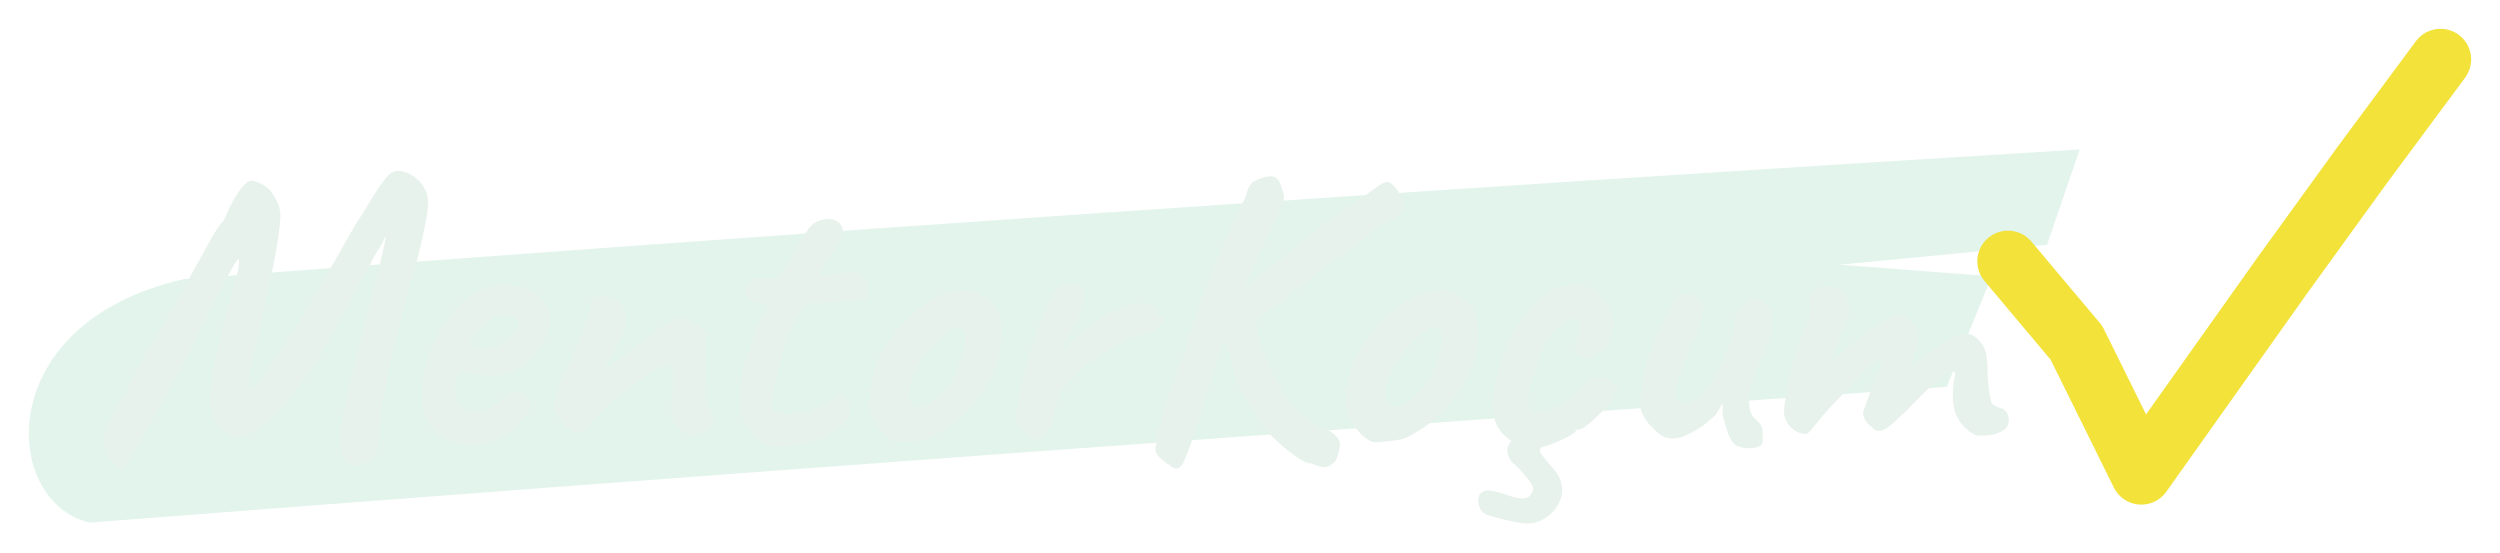
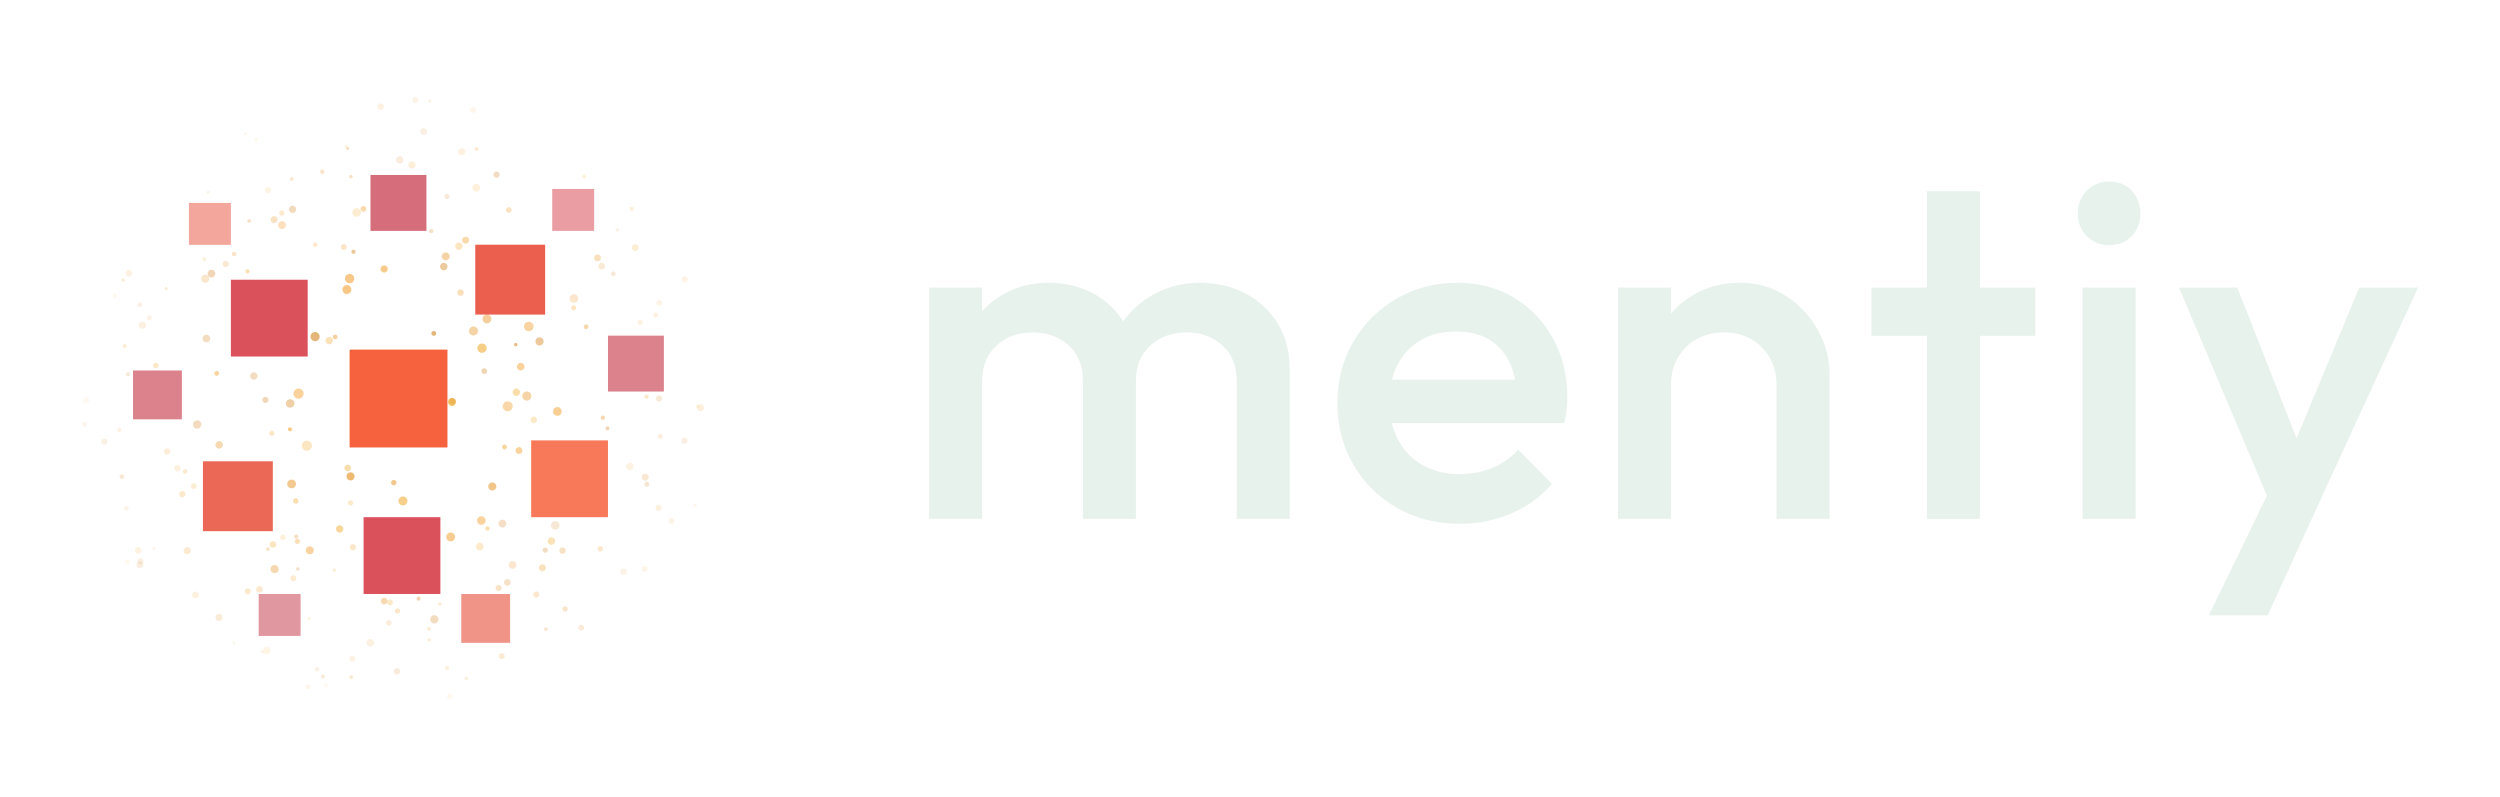
- <svg xmlns="http://www.w3.org/2000/svg" viewBox="-18.51 41.38 520.18 115.01">
-   <path transform="translate(196.52 112) rotate(-2) scale(5.34 2.2) translate(-49 -58)" d="M16 49.5 Q51 46 90 43.5 L88.6 52.4 L80.5 53.6 L86.4 55.2 L84.5 65.5 Q48 68.5 12 72.2 C8.6 70 8.4 53 16 49.5 Z" fill="#9FD8BE" fill-opacity="0.3" />
-   <g fill="#E8F2EC">
-     <path transform="translate(0 134)" d="M56.70 4.03Q56.36 4.37 55.10 4.24Q53.84 4.12 53.09 3.02Q52.50 1.85 52.42 0.34Q52.33-1.18 52.42-3.86Q52.92-6.80 54.10-11.59Q55.27-16.38 56.74-22.30Q58.21-28.22 59.72-34.44Q60.48-37.38 60.94-39.40Q61.40-41.41 61.61-42.46Q61.82-43.51 61.82-43.51Q61.74-43.34 61.61-43.18Q61.49-43.01 61.40-42.84Q61.32-42.67 61.24-42.50Q61.24-42.50 60.94-41.92Q60.65-41.33 59.72-39.90Q59.05-38.89 58.46-37.55Q57.88-36.20 56.45-34.02Q55.10-31.50 53.42-28.22Q51.74-24.95 50.57-23.02Q49.98-22.09 49.52-21.42Q49.06-20.75 48.89-20.33Q48.55-19.40 47.80-18.06Q47.04-16.72 46.03-15.46Q45.53-14.70 44.73-13.69Q43.93-12.68 43.34-11.89Q42.76-11.09 42.76-11.09Q42.59-10.58 41.66-9.49Q40.74-8.40 39.44-7.10Q38.14-5.80 36.79-4.70Q33.85-2.35 31.96-1.76Q30.07-1.18 27.64-3.19Q26.54-4.54 25.87-5.92Q25.20-7.31 25.20-9.74Q25.20-12.18 26.04-16.55Q26.63-19.32 27.34-22.43Q28.06-25.54 28.81-28.43Q29.57-31.33 30.20-33.47Q30.83-35.62 31.08-36.46Q31.33-38.56 31.16-38.68Q31-38.81 30.32-37.72Q29.74-36.79 28.14-33.85Q26.54-30.91 24.57-26.96Q22.60-23.02 20.75-19.07Q17.30-12.68 14.95-8.40Q12.60-4.12 11.09-1.55Q9.58 1.01 8.78 2.31Q7.98 3.61 7.60 4.16Q7.22 4.70 7.06 4.87Q5.80 4.79 4.87 3.70Q3.95 2.60 3.36 1.09Q3.19 0.25 3.11-0.67Q3.02-1.60 3.32-2.73Q3.61-3.86 4.28-5.21Q5.38-7.39 6.38-8.90Q7.39-10.42 7.64-10.75Q8.06-11.34 8.32-12.01Q8.57-12.68 8.65-13.27Q9.07-13.78 9.95-15.37Q10.84-16.97 11.76-18.82Q12.43-19.91 13.61-21.88Q14.78-23.86 16.13-26.17Q17.47-28.48 18.48-30.41Q22.18-37.04 24.36-41.03Q26.54-45.02 27.47-46.12Q28.06-46.54 28.52-47.75Q28.98-48.97 29.32-49.56Q30.49-51.91 31.71-53.47Q32.93-55.02 33.85-55.02Q34.52-55.02 35.57-54.52Q36.62-54.01 37.63-53.09Q38.56-52 39.35-50.19Q40.15-48.38 39.65-45.44Q39.56-44.10 39.23-42.21Q38.89-40.32 38.56-38.47Q38.22-36.62 37.88-35.36Q37.21-31.58 36.41-28.18Q35.62-24.78 34.94-21.92Q34.27-19.07 33.85-16.93Q33.43-14.78 33.31-13.44Q33.18-12.10 33.60-11.68Q33.85-11.59 34.31-11.89Q34.78-12.18 35.03-12.52Q35.53-13.19 35.95-13.86Q36.37-14.53 37.04-15.54Q38.39-17.39 39.86-19.61Q41.33-21.84 43.39-25.16Q45.44-28.48 48.30-33.39Q51.16-38.30 55.27-45.61Q57.20-48.55 58.97-51.49Q60.73-54.43 62.16-56.03Q63.42-57.37 65.31-56.95Q67.20-56.53 68.80-54.85Q70.39-53.17 70.56-50.74Q70.64-49.56 70.10-46.58Q69.55-43.60 68.63-39.90Q67.70-36.20 66.53-32.68Q66.28-31.25 65.69-28.90Q65.10-26.54 64.43-24.11Q63.76-21.67 63.17-19.74Q62.58-16.88 62.20-15.20Q61.82-13.52 61.82-11.34Q61.07-10 60.82-7.48Q60.56-4.96 60.56-2.27Q60.23 1.01 59.18 2.35Q58.13 3.70 57.79 3.61Q57.12 3.36 56.70 4.03" />
-     <path transform="translate(61.24 134)" d="M24.61-1.68Q22.09-0.25 19.28-0.04Q16.46 0.17 14.03-0.80Q11.59-1.76 10.08-3.70Q9.24-4.79 8.48-7.18Q7.73-9.58 8.23-13.69Q8.74-17.56 10.63-21.50Q12.52-25.45 15.29-28.48Q18.06-31.50 21.34-32.59Q22.51-33.01 23.73-33.22Q24.95-33.43 26.96-33.26Q28.90-33.01 30.41-32.30Q31.92-31.58 32.59-30.74Q33.94-29.40 34.36-28.14Q34.78-26.88 34.69-25.70Q34.27-23.02 32.30-19.91Q30.32-16.80 26.80-15.29Q25.37-14.70 23.44-14.53Q21.50-14.36 18.14-15.04Q16.13-15.46 15.50-14.62Q14.87-13.78 14.95-11.34Q15.12-9.83 15.67-8.69Q16.21-7.56 17.72-7.14Q19.66-6.80 20.50-7.10Q21.34-7.39 22.60-7.98Q23.27-8.40 23.90-8.90Q24.53-9.41 25.16-9.91Q25.79-10.42 26.21-10.67Q26.63-11 27.05-11.09Q27.47-11.17 27.89-11.17Q28.81-11.09 29.65-10.16Q30.49-9.24 30.74-8.40Q30.74-7.73 29.90-6.51Q29.06-5.29 27.68-3.99Q26.29-2.69 24.61-1.68M23.52-20.41Q24.11-20.66 25.24-21.59Q26.38-22.51 27.30-23.56Q28.22-24.61 28.22-25.20Q28.22-26.12 27.01-26.80Q25.79-27.47 23.86-27.05Q23.18-26.88 22.26-26.12Q21.34-25.37 20.41-24.40Q19.49-23.44 18.82-22.55Q18.14-21.67 17.89-21.17Q18.23-20.75 19.24-20.50Q20.24-20.24 21.46-20.24Q22.68-20.24 23.52-20.41" />
-     <path transform="translate(89.29 134)" d="M37.21-2.02Q35.36-2.18 34.15-2.81Q32.93-3.44 32.17-5.38Q31.84-6.72 31.88-8.19Q31.92-9.66 32.09-11.05Q32.26-12.43 32.26-13.44Q32.26-13.61 32.26-14.11Q32.26-14.62 32.26-15.04Q32.09-16.30 31.63-16.59Q31.16-16.88 30.07-16.46Q28.31-15.62 26.25-14.24Q24.19-12.85 21.97-11.05Q19.74-9.24 17.39-7.22Q15.54-5.21 14.66-3.95Q13.78-2.69 12.85-2.69Q12.18-2.35 11.42-2.86Q10.67-3.36 9.83-4.03Q9.24-4.70 8.44-5.75Q7.64-6.80 7.48-7.14Q7.48-8.48 7.69-9.58Q7.90-10.67 8.36-11.84Q8.82-13.02 9.49-14.53Q9.83-15.12 10.12-15.75Q10.42-16.38 10.84-17.14Q11.17-18.31 11.80-19.82Q12.43-21.34 13.02-22.68Q13.94-24.86 14.45-26.46Q14.95-28.06 15.29-29.90Q15.20-30.07 15.37-30.41Q15.54-30.74 15.88-30.83L15.96-30.83L16.04-30.83Q16.63-31.25 18.27-30.95Q19.91-30.66 20.75-29.99Q22.51-28.48 22.43-26.04Q22.34-23.60 19.91-19.66Q19.32-18.31 18.69-17.18Q18.06-16.04 18.06-15.62Q18.06-15.62 18.73-16.13Q19.40-16.63 20.33-17.35Q21.25-18.06 21.92-18.48Q22.34-18.90 23.77-20.03Q25.20-21.17 26.88-22.43Q28.56-23.69 29.57-24.36Q30.49-25.03 31.92-25.75Q33.35-26.46 33.68-26.46Q34.52-26.46 35.74-25.87Q36.96-25.28 38.01-24.49Q39.06-23.69 39.23-23.02Q39.23-22.68 39.14-22.13Q39.06-21.59 39.06-21.17Q38.98-19.82 39.02-17.93Q39.06-16.04 39.06-14.15Q39.06-12.26 38.72-10.75Q38.72-10.75 38.81-10.63Q38.89-10.50 38.98-10.25Q38.89-10.16 38.93-9.95Q38.98-9.74 38.98-9.74Q39.14-9.16 39.35-8.57Q39.56-7.98 39.90-7.27Q40.24-6.55 40.66-5.46Q40.57-4.37 39.44-3.32Q38.30-2.27 37.21-2.02" />
-     <path transform="translate(127.01 134)" d="M14.36 0.08Q13.44-0.08 12.35-1.05Q11.26-2.02 10.37-3.23Q9.49-4.45 9.24-5.29Q9.24-5.46 9.03-5.71Q8.82-5.96 8.82-5.96Q8.48-6.22 8.44-8.19Q8.40-10.16 8.65-12.60Q8.90-15.04 9.24-16.46Q9.66-17.81 10.50-20.12Q11.34-22.43 11.93-24.28L14.20-29.15L10.84-30.07Q10.25-30.24 9.87-30.74Q9.49-31.25 9.49-31.58Q9.49-32.26 10.25-33.52Q11-34.78 11.34-34.78Q11.76-34.69 12.89-34.69Q14.03-34.69 15.12-34.78Q16.21-34.86 16.46-34.94Q16.80-35.11 17.14-35.41Q17.47-35.70 17.64-36.29Q18.06-37.21 18.40-37.72Q18.73-38.22 19.32-39.23Q19.91-40.32 20.29-41.08Q20.66-41.83 21.50-43.18Q21.92-43.76 22.43-44.60Q22.93-45.44 23.69-46.03Q24.44-46.70 26.17-47Q27.89-47.29 29.15-46.20Q29.82-45.36 29.90-44.60Q29.99-43.85 29.23-42.67Q28.56-41.24 27.68-40.11Q26.80-38.98 26.04-37.55Q24.70-35.70 25.54-35.45Q26.38-35.20 30.24-35.78Q32.68-36.20 33.77-35.28Q34.86-34.36 35.03-32.93Q35.28-30.91 34.61-30.49Q33.94-30.07 30.74-30.07Q28.73-29.74 27.30-29.69Q25.87-29.65 25.20-29.65Q24.11-29.57 23.77-29.57Q23.44-29.57 22.76-29.40Q22.09-29.23 21.80-28.85Q21.50-28.48 21.17-27.80Q20.83-27.47 20.16-26.04Q19.49-24.61 18.48-22.93Q17.30-19.40 16.51-16.17Q15.71-12.94 15.12-9.74Q14.87-8.15 15.25-7.43Q15.62-6.72 17.39-6.55Q18.31-6.47 20.08-6.59Q21.84-6.72 23.02-7.06Q23.94-7.48 24.95-7.94Q25.96-8.40 26.80-8.90Q27.55-9.32 28.31-9.79Q29.06-10.25 29.06-10.25Q29.48-10.92 30.28-10.04Q31.08-9.16 31.42-8.15Q31.42-7.14 31-5.75Q30.58-4.37 27.89-2.86Q24.11-0.50 20.33 0Q16.55 0.50 14.36 0.08" />
-     <path transform="translate(154.81 134)" d="M14.11-0.59Q13.02-0.59 12.39-1.01Q11.76-1.43 10.84-2.18Q9.24-3.86 8.27-5.80Q7.31-7.73 7.56-9.16Q7.81-9.83 7.77-10.46Q7.73-11.09 7.73-11.09Q7.31-11.51 7.48-11.63Q7.64-11.76 7.81-12.10Q8.32-12.10 8.15-13.02Q7.98-13.69 8.69-15.92Q9.41-18.14 10.67-20.16Q11.17-21 12.18-22.39Q13.19-23.77 14.41-25.16Q15.62-26.54 16.63-27.38Q18.73-29.15 20.54-30.24Q22.34-31.33 24.19-31.75Q26.04-32.17 28.01-32.17Q29.99-32.17 31.25-30.83Q33.18-29.99 33.98-28.56Q34.78-27.13 35.03-24.86Q35.28-22.34 34.52-18.69Q33.77-15.04 30.41-10.25Q28.31-7.22 26.29-5.54Q24.28-3.86 21.84-2.44Q20.08-1.26 18.06-1.01Q16.04-0.76 14.11-0.59M22.68-10.84Q24.53-12.43 25.33-14.36Q26.12-16.30 27.05-18.90Q27.38-19.40 27.51-20.58Q27.64-21.76 27.55-22.89Q27.47-24.02 26.96-24.19Q26.21-24.78 25.45-24.49Q24.70-24.19 23.52-23.35Q21-21.25 18.86-18.52Q16.72-15.79 15.88-11.84Q15.62-9.74 16.34-8.69Q17.05-7.64 18.69-8.11Q20.33-8.57 22.68-10.84" />
-     <path transform="translate(185.22 134)" d="M10-2.27Q9.24-2.86 8.36-3.78Q7.48-4.70 7.73-6.38Q7.98-8.74 8.40-10.54Q8.82-12.35 9.41-14.70Q9.58-15.71 10.29-18.14Q11-20.58 12.01-23.44Q13.02-26.29 14.11-28.85Q15.20-31.42 16.04-32.68Q16.97-33.52 18.77-33.52Q20.58-33.52 21.25-32.84Q22.18-32.09 21.84-30.20Q21.50-28.31 19.49-24.36Q19.07-23.35 18.44-22.22Q17.81-21.08 17.56-20.37Q17.30-19.66 17.72-19.74Q18.23-20.66 19.57-21.88Q20.92-23.10 22.43-24.28Q23.94-25.45 25.28-26.38Q26.63-27.30 27.13-27.55Q27.80-27.97 28.69-28.27Q29.57-28.56 29.90-28.73Q31.84-29.65 34.15-29.44Q36.46-29.23 36.96-27.97Q37.04-27.30 37.51-26.96Q37.97-26.63 37.97-26.63Q38.30-26.63 38.35-26.38Q38.39-26.12 38.39-26.12Q38.39-25.54 37.25-24.44Q36.12-23.35 34.78-23.27Q33.68-23.18 32.84-22.85Q32-22.51 30.83-22.01Q27.64-20.16 25.07-18.73Q22.51-17.30 19.82-14.36Q19.24-13.69 18.56-13.10Q17.89-12.52 17.22-11.42Q16.80-11 16.38-9.58Q15.96-8.15 15.67-6.85Q15.37-5.54 15.37-5.29Q15.37-5.29 15.12-4.49Q14.87-3.70 14.28-2.94Q13.27-1.60 12.31-1.26Q11.34-0.92 10-2.27" />
-     <path transform="translate(215.46 134)" d="M9.07 3.95Q7.98 3.28 7.06 2.31Q6.13 1.34 6.64-0.42Q6.55-1.43 6.76-2.35Q6.97-3.28 7.06-3.61Q7.48-3.61 7.56-4.07Q7.64-4.54 7.64-4.87Q7.64-5.54 8.15-7.14Q8.65-8.74 9.16-10.50Q9.83-11.93 10.46-13.52Q11.09-15.12 11.09-15.46Q11.09-16.13 11.42-16.84Q11.76-17.56 12.18-18.23Q12.60-19.24 12.81-20.45Q13.02-21.67 13.02-22.34Q13.52-23.44 14.11-24.70Q14.70-25.96 15.04-27.30Q15.54-28.73 16.55-31.54Q17.56-34.36 18.65-37.21Q19.40-38.81 20.12-40.53Q20.83-42.25 21.42-43.47Q22.01-44.69 22.26-44.69Q22.26-44.69 22.26-44.98Q22.26-45.28 22.26-45.61Q22.26-46.03 22.93-47.25Q23.60-48.47 24.19-49.81Q25.03-51.07 25.37-52.21Q25.70-53.34 25.70-53.34Q25.70-53.34 26.04-53.89Q26.38-54.43 26.71-54.77Q28.90-55.94 30.45-55.94Q32-55.94 32.59-53.93Q33.26-52.08 33.18-51.37Q33.10-50.65 32.59-49.64Q31.92-48.13 30.83-45.82Q29.74-43.51 28.56-40.91Q27.38-38.30 26.33-35.91Q25.28-33.52 24.65-31.84Q24.02-30.16 24.02-29.74L20.50-21.08Q20.16-20.50 19.40-18.10Q18.65-15.71 17.64-12.39Q16.63-9.07 15.58-5.67Q14.53-2.27 13.52 0.50Q13.02 1.93 12.60 2.90Q12.18 3.86 11.76 4.37Q11.34 4.87 10.75 4.87Q10.42 4.87 10 4.62Q9.58 4.37 9.07 3.95M38.81 3.78Q38.05 3.86 36.75 3.07Q35.45 2.27 33.98 1.09Q32.51-0.08 31.21-1.34Q29.90-2.60 29.15-3.53Q27.80-5.46 25.75-8.74Q23.69-12.01 22.68-15.62Q22.09-18.31 21.46-19.95Q20.83-21.59 20.83-22.85L20.92-28.06L27.05-28.48Q27.47-23.94 28.39-20.96Q29.32-17.98 30.58-15.62Q31.58-13.44 32.80-11.34Q34.02-9.24 35.53-7.81Q37.46-5.71 38.98-4.70Q40.49-3.70 41.24-3.70Q42.84-2.94 43.60-2.27Q44.35-1.60 44.60-1.09Q44.86-0.59 44.77-0.17Q44.86 0.08 44.69 0.97Q44.52 1.85 44.18 2.73Q43.85 3.61 43.26 3.86Q42.67 4.45 41.75 4.58Q40.82 4.70 38.81 3.78M22.34-22.01L19.32-28.31L25.45-32.84Q25.70-33.10 26.92-34.23Q28.14-35.36 31.67-38.05L42.76-47.04Q44.86-48.13 46.62-49.48Q48.38-50.82 49.56-51.58Q50.99-52.58 52.50-53.68Q54.01-54.77 54.35-54.68Q55.02-55.02 55.94-54.05Q56.87-53.09 57.50-51.79Q58.13-50.48 58.04-49.81Q58.21-48.97 57.79-48.38Q57.37-47.80 55.61-46.79Q53.51-45.86 52.29-45.02Q51.07-44.18 50.90-43.76Q50.90-43.76 49.14-42.42Q47.38-41.08 44.94-39.40Q41.58-37.13 39.44-35.41Q37.30-33.68 36.62-32.68Q36.29-32.68 35.99-32.42Q35.70-32.17 35.36-32.26Q35.36-32.26 34.69-31.79Q34.02-31.33 33.68-30.83Q33.52-30.41 32.97-29.74Q32.42-29.06 31.67-29.15Q31.08-28.81 29.57-27.76Q28.06-26.71 26.42-25.45Q24.78-24.19 23.60-23.18Q22.43-22.18 22.34-22.01" />
-     <path transform="translate(253.93 134)" d="M14.11-0.59Q13.02-0.59 12.39-1.01Q11.76-1.43 10.84-2.18Q9.24-3.86 8.27-5.80Q7.31-7.73 7.56-9.16Q7.81-9.83 7.77-10.46Q7.73-11.09 7.73-11.09Q7.31-11.51 7.48-11.63Q7.64-11.76 7.81-12.10Q8.32-12.10 8.15-13.02Q7.98-13.69 8.69-15.92Q9.41-18.14 10.67-20.16Q11.17-21 12.18-22.39Q13.19-23.77 14.41-25.16Q15.62-26.54 16.63-27.38Q18.73-29.15 20.54-30.24Q22.34-31.33 24.19-31.75Q26.04-32.17 28.01-32.17Q29.99-32.17 31.25-30.83Q33.18-29.99 33.98-28.56Q34.78-27.13 35.03-24.86Q35.28-22.34 34.52-18.69Q33.77-15.04 30.41-10.25Q28.31-7.22 26.29-5.54Q24.28-3.86 21.84-2.44Q20.08-1.26 18.06-1.01Q16.04-0.76 14.11-0.59M22.68-10.84Q24.53-12.43 25.33-14.36Q26.12-16.30 27.05-18.90Q27.38-19.40 27.51-20.58Q27.64-21.76 27.55-22.89Q27.47-24.02 26.96-24.19Q26.21-24.78 25.45-24.49Q24.70-24.19 23.52-23.35Q21-21.25 18.86-18.52Q16.72-15.79 15.88-11.84Q15.62-9.74 16.34-8.69Q17.05-7.64 18.69-8.11Q20.33-8.57 22.68-10.84" />
-     <path transform="translate(284.34 134)" d="M18.23 0.34Q15.79 0.76 13.40-0.08Q11-0.92 9.45-2.81Q7.90-4.70 7.90-7.39Q7.64-9.91 8.36-13.40Q9.07-16.88 10.54-20.41Q12.01-23.94 13.94-26.38Q15.62-28.39 17.30-30.07Q18.98-31.75 20.33-32.34Q21.50-32.84 23.23-33.14Q24.95-33.43 25.62-33.43Q26.96-33.10 28.60-32.34Q30.24-31.58 30.24-30.58Q30.24-30.58 30.45-30.37Q30.66-30.16 30.66-30.16Q31.16-30.16 31.79-28.94Q32.42-27.72 32.76-26.17Q33.10-24.61 32.59-23.69Q32.26-22.09 31.29-20.58Q30.32-19.07 29.65-19.07Q29.32-19.07 29.02-19.03Q28.73-18.98 28.73-18.56Q28.73-18.14 27.85-18.14Q26.96-18.14 26.04-18.48Q25.12-18.82 24.86-19.49Q24.86-19.91 25.03-20.58Q25.20-21.25 25.54-22.85Q26.04-25.20 25.62-26Q25.20-26.80 23.52-26.12Q21.42-24.95 20.08-23.39Q18.73-21.84 17.68-19.07Q16.63-16.30 15.37-11.34Q14.87-9.41 15.25-8.32Q15.62-7.22 15.88-7.14Q17.05-6.80 18.44-7.01Q19.82-7.22 20.75-7.73Q22.09-8.40 23.14-9.20Q24.19-10 25.45-10.92Q25.87-11.17 26.21-11.89Q26.54-12.60 27.22-12.94Q27.89-13.94 28.94-13.99Q29.99-14.03 31-14.03Q31.67-13.86 32.42-13.19Q33.18-12.52 33.56-11.89Q33.94-11.26 33.43-11Q33.10-11 33.05-10.79Q33.01-10.58 33.01-10.58Q33.18-10.25 32.30-9.07Q31.42-7.90 30.07-6.55Q28.73-5.21 27.51-4.24Q26.29-3.28 25.79-3.28Q24.95-3.28 24.95-2.77Q24.95-2.60 23.73-1.93Q22.51-1.26 20.96-0.59Q19.40 0.08 18.23 0.34M16.21 16.21Q14.95 16.46 12.85 16.09Q10.75 15.71 8.95 15.20Q7.14 14.70 6.64 14.53Q5.63 14.20 5.12 13.23Q4.62 12.26 4.70 11.26Q4.79 10.25 5.63 9.70Q6.47 9.16 8.32 9.66Q9.66 10 11.21 10.54Q12.77 11.09 14.03 11.09Q15.29 11.09 15.88 9.91Q16.46 8.99 15.79 8.02Q15.12 7.06 14.20 6.05Q13.61 5.29 13.06 4.75Q12.52 4.20 11.59 3.36Q10.92 2.44 10.79 1.22Q10.67 0 12.10-1.51Q13.52-3.02 17.56-5.04L22.26-2.52Q20.16-1.51 18.86-0.59Q17.56 0.34 17.56 1.43Q18.73 3.11 20.16 4.66Q21.59 6.22 22.01 7.90Q22.51 9.91 21.71 11.68Q20.92 13.44 19.40 14.66Q17.89 15.88 16.21 16.21" />
-     <path transform="translate(314.16 134)" d="M28.22-0.17Q27.38-1.01 26.88-2.48Q26.38-3.95 25.87-5.88Q25.70-6.55 25.75-7.39Q25.79-8.23 25.70-8.74Q25.45-8.15 24.91-7.22Q24.36-6.30 23.86-5.88Q23.52-5.54 22.34-4.58Q21.17-3.61 19.99-3.02Q17.22-1.26 15.08-1.39Q12.94-1.51 11.34-3.53Q10-4.62 9.16-6.30Q8.32-7.98 8.82-10.33Q8.99-13.27 9.66-16.09Q10.33-18.90 12.43-23.60Q14.20-27.05 15.12-28.98Q16.04-30.91 16.30-31.25Q17.56-31.67 19.40-31.21Q21.25-30.74 21.42-29.57Q21.92-28.73 21.42-26.42Q20.92-24.11 19.40-21.17Q18.23-18.31 17.18-15.62Q16.13-12.94 15.92-11.09Q15.71-9.24 16.88-8.82Q17.64-8.40 19.11-8.90Q20.58-9.41 22.60-11.93Q24.61-14.45 26.88-19.91Q27.55-21.59 27.89-22.89Q28.22-24.19 28.31-25.79Q28.14-26.80 28.85-27.89Q29.57-28.98 30.58-29.57Q30.91-29.99 31.50-30.37Q32.09-30.74 32.26-30.32L33.60-30.41Q33.94-30.49 34.36-29.74Q34.78-28.98 35.20-28.64Q36.12-27.89 36.04-25.37Q35.95-22.85 34.02-18.31Q32.42-14.87 31.88-13.10Q31.33-11.34 31.25-9.66Q31.25-8.15 31.50-7.10Q31.75-6.05 33.01-4.96Q33.94-4.37 34.06-2.98Q34.19-1.60 34.10-0.59Q33.94 0.17 32.80 0.46Q31.67 0.76 30.37 0.59Q29.06 0.42 28.22-0.17" />
-     <path transform="translate(345.24 134)" d="M47.54-2.02Q46.96-2.18 45.70-3.11Q44.44-4.03 43.47-5.88Q42.50-7.73 42.59-10.67Q42.67-13.19 42.97-14.24Q43.26-15.29 42.67-15.37Q42.25-15.46 40.99-14.62Q39.73-13.78 37.72-11.93Q35.70-10.08 32.84-7.06Q31.84-6.22 30.62-5Q29.40-3.78 28.18-3.19Q26.96-2.60 26.04-3.44L25.20-4.20Q24.61-4.70 24.19-5.54Q23.77-6.38 23.94-6.97L26.29-13.52Q27.30-15.71 27.68-16.72Q28.06-17.72 28.01-17.98Q27.97-18.23 27.55-18.14Q27.05-18.06 26.12-17.26Q25.20-16.46 24.86-15.96Q24.53-15.96 23.98-15.29Q23.44-14.62 22.93-14.11Q22.43-13.61 21.17-12.22Q19.91-10.84 18.48-9.32Q17.39-8.32 15.96-6.64Q14.53-4.96 13.44-3.61Q12.35-2.27 12.10-2.27Q10.58-2.35 9.37-3.28Q8.15-4.20 7.73-5.54Q7.22-6.47 7.64-8.95Q8.06-11.42 9.24-16.88Q9.58-18.14 9.87-19.07Q10.16-19.99 10.50-20.92Q10.84-21.84 11.30-23.02Q11.76-24.19 12.52-25.87Q12.94-27.05 12.85-28.10Q12.77-29.15 12.68-29.82Q12.68-31.08 13.48-31.84Q14.28-32.59 15.29-32.89Q16.30-33.18 16.88-33.01Q19.24-32.76 20.08-31.33Q20.92-29.90 21-28.56Q21.08-27.30 20.66-26.29Q20.24-25.28 19.99-24.61L19.07-22.34Q18.23-20.41 17.85-19.53Q17.47-18.65 17.43-18.35Q17.39-18.06 17.39-17.81Q17.47-17.56 18.14-18.06Q18.82-18.56 19.78-19.45Q20.75-20.33 21.59-21Q23.10-22.26 24.82-23.56Q26.54-24.86 28.22-25.87Q29.90-26.88 31-27.22Q32.42-26.96 33.64-25.79Q34.86-24.61 35.20-23.77Q35.62-22.51 35.32-21.50Q35.03-20.50 34.86-19.66Q34.78-19.32 34.52-18.40Q34.27-17.47 34.02-16.67Q33.77-15.88 33.77-15.88Q33.77-15.88 34.27-16.38Q34.78-16.88 35.62-17.60Q36.46-18.31 37.30-18.90Q41.50-22.09 43.97-22.97Q46.45-23.86 48.22-21.50Q49.22-20.58 49.52-18.98Q49.81-17.39 49.81-14.70Q49.90-13.61 50.02-12.26Q50.15-10.92 50.36-9.91Q50.57-8.90 50.74-8.65Q50.99-8.32 51.66-8.02Q52.33-7.73 52.92-7.56Q54.10-6.97 54.22-5.42Q54.35-3.86 53-3.02Q51.74-2.27 50.36-2.10Q48.97-1.93 47.54-2.02" />
-   </g>
-   <path transform="translate(364.04 35) scale(1.5)" d="M23.5 40.5 L33 51.8 L42 70 L51.8 56.2 L61.6 42.4 L72.6 27.2 L83.5 12.5" fill="none" stroke="#F2E23A" stroke-width="8.5" stroke-linecap="round" stroke-linejoin="round" />
+ <svg xmlns="http://www.w3.org/2000/svg" viewBox="0 0 1556 496" width="1556" height="496">
+   <circle cx="410.2" cy="248.0" r="1.95" fill="#D68C2D" fill-opacity="0.18" />
+   <circle cx="159.4" cy="86.7" r="1.06" fill="#F2B446" fill-opacity="0.10" />
+   <circle cx="230.5" cy="400.1" r="2.36" fill="#E69628" fill-opacity="0.14" />
+   <circle cx="218.2" cy="296.5" r="2.52" fill="#E69628" fill-opacity="0.66" />
+   <circle cx="267.1" cy="398.3" r="1.03" fill="#E69628" fill-opacity="0.18" />
+   <circle cx="289.8" cy="149.5" r="2.20" fill="#F2A131" fill-opacity="0.40" />
+   <circle cx="339.8" cy="391.6" r="1.21" fill="#D68C2D" fill-opacity="0.21" />
+   <circle cx="381.7" cy="170.4" r="1.49" fill="#D68C2D" fill-opacity="0.18" />
+   <circle cx="319.0" cy="351.6" r="2.43" fill="#E69628" fill-opacity="0.23" />
+   <circle cx="181.5" cy="301.2" r="2.72" fill="#E69628" fill-opacity="0.51" />
+   <circle cx="120.6" cy="302.6" r="1.84" fill="#F2B446" fill-opacity="0.23" />
+   <circle cx="97.0" cy="227.5" r="1.69" fill="#F2B446" fill-opacity="0.32" />
+   <circle cx="182.6" cy="359.9" r="1.83" fill="#F2B446" fill-opacity="0.26" />
+   <circle cx="357.1" cy="191.6" r="1.56" fill="#F2B446" fill-opacity="0.35" />
+   <circle cx="220.0" cy="156.7" r="1.32" fill="#D68C2D" fill-opacity="0.48" />
+   <circle cx="208.6" cy="209.7" r="1.48" fill="#E69628" fill-opacity="0.44" />
+   <circle cx="181.6" cy="111.4" r="1.17" fill="#D68C2D" fill-opacity="0.21" />
+   <circle cx="77.6" cy="215.4" r="1.21" fill="#F2B446" fill-opacity="0.24" />
+   <circle cx="216.4" cy="291.3" r="2.09" fill="#F2B446" fill-opacity="0.44" />
+   <circle cx="384.2" cy="143.1" r="1.11" fill="#D68C2D" fill-opacity="0.11" />
+   <circle cx="182.1" cy="130.3" r="2.26" fill="#D68C2D" fill-opacity="0.32" />
+   <circle cx="180.5" cy="267.2" r="1.26" fill="#F2A131" fill-opacity="0.57" />
+   <circle cx="103.4" cy="179.6" r="0.91" fill="#E69628" fill-opacity="0.19" />
+   <circle cx="314.0" cy="278.2" r="1.53" fill="#F2B446" fill-opacity="0.52" />
+   <circle cx="374.5" cy="165.7" r="2.15" fill="#E69628" fill-opacity="0.19" />
+   <circle cx="87.4" cy="349.3" r="1.88" fill="#D68C2D" fill-opacity="0.13" />
+   <circle cx="335.8" cy="212.5" r="2.56" fill="#D68C2D" fill-opacity="0.48" />
+   <circle cx="236.9" cy="66.4" r="2.02" fill="#F2A131" fill-opacity="0.15" />
+   <circle cx="239.1" cy="374.1" r="2.06" fill="#E69628" fill-opacity="0.36" />
+   <circle cx="402.4" cy="246.9" r="1.33" fill="#F2A131" fill-opacity="0.26" />
+   <circle cx="337.6" cy="353.4" r="2.19" fill="#F2A131" fill-opacity="0.31" />
+   <circle cx="401.6" cy="297.0" r="2.19" fill="#E69628" fill-opacity="0.21" />
+   <circle cx="136.3" cy="384.3" r="2.22" fill="#E69628" fill-opacity="0.18" />
+   <circle cx="219.3" cy="410.0" r="1.88" fill="#E69628" fill-opacity="0.12" />
+   <circle cx="245.1" cy="300.4" r="1.70" fill="#E69628" fill-opacity="0.52" />
+   <circle cx="208.1" cy="354.9" r="1.16" fill="#F2B446" fill-opacity="0.20" />
+   <circle cx="268.4" cy="143.8" r="1.38" fill="#D68C2D" fill-opacity="0.26" />
+   <circle cx="343.2" cy="336.8" r="2.31" fill="#F2B446" fill-opacity="0.39" />
+   <circle cx="242.7" cy="374.9" r="1.86" fill="#F2B446" fill-opacity="0.30" />
+   <circle cx="418.0" cy="324.2" r="1.78" fill="#E69628" fill-opacity="0.11" />
+   <circle cx="161.5" cy="366.8" r="2.08" fill="#F2A131" fill-opacity="0.24" />
+   <circle cx="79.2" cy="349.5" r="1.43" fill="#F2B446" fill-opacity="0.10" />
+   <circle cx="216.4" cy="92.4" r="1.00" fill="#E69628" fill-opacity="0.27" />
+   <circle cx="267.0" cy="391.4" r="1.24" fill="#F2B446" fill-opacity="0.22" />
+   <circle cx="270.0" cy="207.5" r="1.52" fill="#D68C2D" fill-opacity="0.63" />
+   <circle cx="434.1" cy="252.9" r="0.96" fill="#F2B446" fill-opacity="0.16" />
+   <circle cx="332.2" cy="261.3" r="2.02" fill="#F2B446" fill-opacity="0.31" />
+   <circle cx="95.9" cy="341.4" r="0.94" fill="#F2A131" fill-opacity="0.11" />
+   <circle cx="87.1" cy="351.5" r="2.18" fill="#D68C2D" fill-opacity="0.15" />
+   <circle cx="170.9" cy="354.2" r="2.54" fill="#E69628" fill-opacity="0.37" />
+   <circle cx="345.6" cy="327.0" r="2.67" fill="#D68C2D" fill-opacity="0.20" />
+   <circle cx="329.1" cy="203.2" r="2.97" fill="#F2A131" fill-opacity="0.45" />
+   <circle cx="436.0" cy="253.7" r="2.21" fill="#F2A131" fill-opacity="0.17" />
+   <circle cx="185.8" cy="245.0" r="3.17" fill="#F2A131" fill-opacity="0.48" />
+   <circle cx="74.3" cy="267.6" r="1.29" fill="#E69628" fill-opacity="0.13" />
+   <circle cx="321.4" cy="244.1" r="2.31" fill="#F2B446" fill-opacity="0.45" />
+   <circle cx="309.1" cy="108.7" r="1.95" fill="#D68C2D" fill-opacity="0.29" />
+   <circle cx="79.6" cy="232.9" r="1.34" fill="#D68C2D" fill-opacity="0.18" />
+   <circle cx="409.9" cy="316.1" r="1.88" fill="#F2B446" fill-opacity="0.18" />
+   <circle cx="155.1" cy="137.5" r="1.18" fill="#D68C2D" fill-opacity="0.26" />
+   <circle cx="197.4" cy="416.6" r="1.40" fill="#D68C2D" fill-opacity="0.12" />
+   <circle cx="364.8" cy="203.4" r="1.46" fill="#E69628" fill-opacity="0.39" />
+   <circle cx="169.9" cy="338.9" r="2.07" fill="#F2B446" fill-opacity="0.35" />
+   <circle cx="200.6" cy="106.9" r="1.41" fill="#E69628" fill-opacity="0.24" />
+   <circle cx="281.5" cy="249.8" r="2.00" fill="#D68C2D" fill-opacity="0.67" />
+   <circle cx="215.5" cy="91.1" r="0.99" fill="#F2B446" fill-opacity="0.14" />
+   <circle cx="184.1" cy="311.8" r="1.71" fill="#F2B446" fill-opacity="0.43" />
+   <circle cx="273.8" cy="375.9" r="1.14" fill="#E69628" fill-opacity="0.19" />
+   <circle cx="296.4" cy="116.9" r="2.46" fill="#F2B446" fill-opacity="0.19" />
+   <circle cx="258.5" cy="62.3" r="1.91" fill="#E69628" fill-opacity="0.11" />
+   <circle cx="122.7" cy="264.2" r="2.60" fill="#D68C2D" fill-opacity="0.31" />
+   <circle cx="239.1" cy="167.4" r="2.25" fill="#F2A131" fill-opacity="0.56" />
+   <circle cx="301.4" cy="231.0" r="1.79" fill="#D68C2D" fill-opacity="0.36" />
+   <circle cx="88.6" cy="202.4" r="2.24" fill="#E69628" fill-opacity="0.14" />
+   <circle cx="113.5" cy="307.6" r="1.93" fill="#F2A131" fill-opacity="0.25" />
+   <circle cx="294.7" cy="206.0" r="2.80" fill="#E69628" fill-opacity="0.42" />
+   <circle cx="145.7" cy="158.1" r="1.44" fill="#E69628" fill-opacity="0.25" />
+   <circle cx="315.8" cy="362.5" r="2.08" fill="#D68C2D" fill-opacity="0.26" />
+   <circle cx="203.0" cy="426.6" r="1.22" fill="#F2B446" fill-opacity="0.08" />
+   <circle cx="361.8" cy="390.7" r="1.85" fill="#E69628" fill-opacity="0.18" />
+   <circle cx="116.5" cy="342.8" r="2.26" fill="#F2A131" fill-opacity="0.22" />
+   <circle cx="410.3" cy="188.5" r="1.83" fill="#F2A131" fill-opacity="0.12" />
+   <circle cx="263.7" cy="81.9" r="2.19" fill="#D68C2D" fill-opacity="0.13" />
+   <circle cx="219.6" cy="340.6" r="1.97" fill="#F2A131" fill-opacity="0.25" />
+   <circle cx="278.3" cy="415.8" r="1.33" fill="#E69628" fill-opacity="0.14" />
+   <circle cx="392.0" cy="290.4" r="2.37" fill="#F2B446" fill-opacity="0.16" />
+   <circle cx="327.9" cy="246.5" r="2.85" fill="#E69628" fill-opacity="0.41" />
+   <circle cx="247.1" cy="417.8" r="1.98" fill="#D68C2D" fill-opacity="0.17" />
+   <circle cx="166.8" cy="341.8" r="1.25" fill="#D68C2D" fill-opacity="0.23" />
+   <circle cx="388.1" cy="355.8" r="2.14" fill="#E69628" fill-opacity="0.11" />
+   <circle cx="306.4" cy="302.8" r="2.53" fill="#E69628" fill-opacity="0.54" />
+   <circle cx="277.4" cy="159.6" r="2.48" fill="#E69628" fill-opacity="0.42" />
+   <circle cx="191.0" cy="277.4" r="3.14" fill="#F2B446" fill-opacity="0.33" />
+   <circle cx="140.5" cy="164.3" r="1.97" fill="#E69628" fill-opacity="0.21" />
+   <circle cx="290.3" cy="422.3" r="1.16" fill="#E69628" fill-opacity="0.16" />
+   <circle cx="363.6" cy="109.8" r="1.24" fill="#F2B446" fill-opacity="0.18" />
+   <circle cx="154.2" cy="368.0" r="1.86" fill="#F2B446" fill-opacity="0.28" />
+   <circle cx="158.0" cy="234.0" r="2.31" fill="#D68C2D" fill-opacity="0.29" />
+   <circle cx="76.7" cy="174.3" r="1.09" fill="#E69628" fill-opacity="0.17" />
+   <circle cx="53.6" cy="249.2" r="1.98" fill="#F2B446" fill-opacity="0.08" />
+   <circle cx="214.0" cy="153.7" r="1.82" fill="#F2A131" fill-opacity="0.28" />
+   <circle cx="110.5" cy="291.5" r="2.01" fill="#F2A131" fill-opacity="0.16" />
+   <circle cx="185.1" cy="337.0" r="1.60" fill="#F2A131" fill-opacity="0.36" />
+   <circle cx="357.2" cy="185.8" r="2.71" fill="#E69628" fill-opacity="0.23" />
+   <circle cx="192.8" cy="342.5" r="2.51" fill="#F2A131" fill-opacity="0.46" />
+   <circle cx="152.8" cy="83.1" r="0.84" fill="#F2B446" fill-opacity="0.15" />
+   <circle cx="104.0" cy="281.0" r="1.98" fill="#F2A131" fill-opacity="0.19" />
+   <circle cx="299.6" cy="324.0" r="2.67" fill="#F2A131" fill-opacity="0.47" />
+   <circle cx="192.4" cy="384.9" r="0.95" fill="#F2B446" fill-opacity="0.16" />
+   <circle cx="115.2" cy="293.5" r="1.47" fill="#F2B446" fill-opacity="0.26" />
+   <circle cx="71.5" cy="184.2" r="1.08" fill="#F2A131" fill-opacity="0.10" />
+   <circle cx="184.4" cy="334.0" r="1.34" fill="#D68C2D" fill-opacity="0.28" />
+   <circle cx="267.5" cy="63.0" r="1.03" fill="#F2A131" fill-opacity="0.13" />
+   <circle cx="215.9" cy="180.2" r="2.78" fill="#F2A131" fill-opacity="0.59" />
+   <circle cx="87.0" cy="189.7" r="1.39" fill="#D68C2D" fill-opacity="0.14" />
+   <circle cx="175.5" cy="140.1" r="2.46" fill="#F2A131" fill-opacity="0.33" />
+   <circle cx="296.6" cy="92.8" r="1.19" fill="#F2A131" fill-opacity="0.23" />
+   <circle cx="218.4" cy="109.9" r="1.11" fill="#E69628" fill-opacity="0.27" />
+   <circle cx="285.6" cy="153.2" r="2.31" fill="#F2B446" fill-opacity="0.33" />
+   <circle cx="180.6" cy="251.1" r="2.63" fill="#D68C2D" fill-opacity="0.42" />
+   <circle cx="196.1" cy="209.5" r="2.86" fill="#D68C2D" fill-opacity="0.63" />
+   <circle cx="339.4" cy="342.4" r="1.63" fill="#D68C2D" fill-opacity="0.30" />
+   <circle cx="398.4" cy="200.6" r="1.76" fill="#F2B446" fill-opacity="0.16" />
+   <circle cx="333.8" cy="370.0" r="1.89" fill="#F2A131" fill-opacity="0.25" />
+   <circle cx="75.8" cy="296.6" r="1.40" fill="#D68C2D" fill-opacity="0.21" />
+   <circle cx="170.6" cy="136.7" r="2.21" fill="#E69628" fill-opacity="0.27" />
+   <circle cx="64.9" cy="274.9" r="1.96" fill="#D68C2D" fill-opacity="0.12" />
+   <circle cx="303.4" cy="328.9" r="1.38" fill="#F2B446" fill-opacity="0.41" />
+   <circle cx="270.3" cy="385.5" r="2.58" fill="#D68C2D" fill-opacity="0.30" />
+   <circle cx="402.6" cy="301.4" r="1.57" fill="#D68C2D" fill-opacity="0.22" />
+   <circle cx="247.4" cy="380.3" r="1.63" fill="#F2A131" fill-opacity="0.26" />
+   <circle cx="92.9" cy="197.8" r="1.52" fill="#E69628" fill-opacity="0.13" />
+   <circle cx="217.6" cy="173.4" r="2.90" fill="#F2A131" fill-opacity="0.58" />
+   <circle cx="373.6" cy="341.6" r="1.70" fill="#F2A131" fill-opacity="0.25" />
+   <circle cx="411.0" cy="271.6" r="1.51" fill="#E69628" fill-opacity="0.17" />
+   <circle cx="204.9" cy="212.0" r="2.29" fill="#F2B446" fill-opacity="0.38" />
+   <circle cx="316.7" cy="130.7" r="1.77" fill="#F2A131" fill-opacity="0.31" />
+   <circle cx="287.4" cy="94.4" r="2.25" fill="#F2B446" fill-opacity="0.17" />
+   <circle cx="80.2" cy="170.1" r="2.07" fill="#E69628" fill-opacity="0.14" />
+   <circle cx="426.0" cy="274.3" r="1.97" fill="#D68C2D" fill-opacity="0.14" />
+   <circle cx="145.7" cy="400.1" r="0.91" fill="#E69628" fill-opacity="0.10" />
+   <circle cx="242.0" cy="387.7" r="1.74" fill="#E69628" fill-opacity="0.17" />
+   <circle cx="131.6" cy="170.3" r="2.40" fill="#D68C2D" fill-opacity="0.34" />
+   <circle cx="426.2" cy="173.8" r="1.82" fill="#F2A131" fill-opacity="0.14" />
+   <circle cx="401.3" cy="354.1" r="1.83" fill="#F2B446" fill-opacity="0.13" />
+   <circle cx="408.1" cy="196.1" r="1.44" fill="#F2B446" fill-opacity="0.18" />
+   <circle cx="128.5" cy="210.7" r="2.41" fill="#D68C2D" fill-opacity="0.30" />
+   <circle cx="121.7" cy="370.3" r="2.12" fill="#F2A131" fill-opacity="0.15" />
+   <circle cx="310.3" cy="366.0" r="1.92" fill="#E69628" fill-opacity="0.26" />
+   <circle cx="393.2" cy="130.0" r="1.37" fill="#E69628" fill-opacity="0.14" />
+   <circle cx="222.0" cy="132.2" r="2.69" fill="#F2B446" fill-opacity="0.24" />
+   <circle cx="303.1" cy="198.5" r="2.75" fill="#E69628" fill-opacity="0.46" />
+   <circle cx="191.8" cy="427.5" r="1.50" fill="#F2A131" fill-opacity="0.10" />
+   <circle cx="175.4" cy="132.6" r="1.63" fill="#F2B446" fill-opacity="0.28" />
+   <circle cx="312.3" cy="408.4" r="1.82" fill="#F2A131" fill-opacity="0.22" />
+   <circle cx="321.0" cy="214.5" r="1.10" fill="#D68C2D" fill-opacity="0.57" />
+   <circle cx="351.7" cy="379.0" r="1.62" fill="#E69628" fill-opacity="0.25" />
+   <circle cx="346.9" cy="256.1" r="2.71" fill="#F2A131" fill-opacity="0.52" />
+   <circle cx="280.5" cy="334.2" r="2.76" fill="#F2A131" fill-opacity="0.54" />
+   <circle cx="294.4" cy="68.4" r="1.85" fill="#F2B446" fill-opacity="0.12" />
+   <circle cx="136.4" cy="276.9" r="2.32" fill="#E69628" fill-opacity="0.36" />
+   <circle cx="281.3" cy="250.2" r="2.52" fill="#F2B446" fill-opacity="0.74" />
+   <circle cx="169.2" cy="269.7" r="1.58" fill="#F2B446" fill-opacity="0.32" />
+   <circle cx="201.0" cy="421.0" r="1.31" fill="#D68C2D" fill-opacity="0.17" />
+   <circle cx="432.6" cy="314.5" r="0.91" fill="#D68C2D" fill-opacity="0.11" />
+   <circle cx="127.2" cy="161.3" r="1.18" fill="#F2B446" fill-opacity="0.19" />
+   <circle cx="163.4" cy="405.6" r="0.84" fill="#E69628" fill-opacity="0.13" />
+   <circle cx="286.6" cy="182.1" r="2.03" fill="#F2A131" fill-opacity="0.34" />
+   <circle cx="395.4" cy="154.1" r="2.14" fill="#F2B446" fill-opacity="0.23" />
+   <circle cx="218.2" cy="313.0" r="1.63" fill="#F2B446" fill-opacity="0.29" />
+   <circle cx="279.9" cy="433.6" r="1.73" fill="#F2B446" fill-opacity="0.10" />
+   <circle cx="134.9" cy="232.4" r="1.55" fill="#F2A131" fill-opacity="0.45" />
+   <circle cx="300.0" cy="216.7" r="2.90" fill="#F2B446" fill-opacity="0.66" />
+   <circle cx="154.0" cy="168.9" r="1.31" fill="#F2B446" fill-opacity="0.42" />
+   <circle cx="298.6" cy="340.2" r="2.41" fill="#F2B446" fill-opacity="0.28" />
+   <circle cx="196.2" cy="152.3" r="1.41" fill="#F2B446" fill-opacity="0.30" />
+   <circle cx="256.4" cy="102.7" r="2.25" fill="#F2A131" fill-opacity="0.18" />
+   <circle cx="166.8" cy="118.3" r="1.95" fill="#F2B446" fill-opacity="0.15" />
+   <circle cx="211.4" cy="329.2" r="2.29" fill="#F2B446" fill-opacity="0.55" />
+   <circle cx="260.5" cy="372.6" r="1.28" fill="#D68C2D" fill-opacity="0.36" />
+   <circle cx="316.0" cy="252.9" r="3.10" fill="#F2A131" fill-opacity="0.42" />
+   <circle cx="176.1" cy="334.5" r="1.70" fill="#F2B446" fill-opacity="0.21" />
+   <circle cx="312.7" cy="325.9" r="2.46" fill="#D68C2D" fill-opacity="0.27" />
+   <circle cx="218.6" cy="421.4" r="1.28" fill="#E69628" fill-opacity="0.19" />
+   <circle cx="226.2" cy="130.0" r="1.80" fill="#F2A131" fill-opacity="0.40" />
+   <circle cx="52.6" cy="264.1" r="1.45" fill="#D68C2D" fill-opacity="0.09" />
+   <circle cx="78.6" cy="316.4" r="1.49" fill="#E69628" fill-opacity="0.11" />
+   <circle cx="375.2" cy="260.0" r="1.37" fill="#E69628" fill-opacity="0.36" />
+   <circle cx="129.5" cy="119.7" r="0.90" fill="#E69628" fill-opacity="0.11" />
+   <circle cx="276.2" cy="165.9" r="2.33" fill="#D68C2D" fill-opacity="0.46" />
+   <circle cx="350.1" cy="342.7" r="2.01" fill="#E69628" fill-opacity="0.27" />
+   <circle cx="127.7" cy="173.5" r="2.51" fill="#E69628" fill-opacity="0.24" />
+   <circle cx="324.1" cy="228.2" r="2.39" fill="#F2A131" fill-opacity="0.48" />
+   <circle cx="250.8" cy="311.8" r="2.79" fill="#F2B446" fill-opacity="0.63" />
+   <circle cx="371.9" cy="160.5" r="2.15" fill="#E69628" fill-opacity="0.30" />
+   <circle cx="278.2" cy="122.3" r="1.57" fill="#D68C2D" fill-opacity="0.20" />
+   <circle cx="378.1" cy="266.6" r="1.29" fill="#D68C2D" fill-opacity="0.34" />
+   <circle cx="165.2" cy="248.9" r="1.91" fill="#D68C2D" fill-opacity="0.34" />
+   <circle cx="166.1" cy="404.9" r="2.32" fill="#F2B446" fill-opacity="0.14" />
+   <circle cx="248.8" cy="99.5" r="2.31" fill="#D68C2D" fill-opacity="0.16" />
+   <circle cx="323.0" cy="280.4" r="2.15" fill="#F2A131" fill-opacity="0.48" />
+   <circle cx="185.3" cy="354.1" r="1.10" fill="#D68C2D" fill-opacity="0.26" />
+   <circle cx="86.1" cy="342.5" r="2.02" fill="#F2A131" fill-opacity="0.15" />
+   <rect x="217.6" y="217.6" width="60.9" height="60.9" fill="#F5623D" fill-opacity="1.00" />
+   <rect x="295.8" y="152.3" width="43.5" height="43.5" fill="#E84E3A" fill-opacity="0.90" />
+   <rect x="143.7" y="174.1" width="47.8" height="47.8" fill="#D63E4A" fill-opacity="0.90" />
+   <rect x="330.6" y="274.1" width="47.8" height="47.8" fill="#F5623D" fill-opacity="0.85" />
+   <rect x="126.3" y="287.1" width="43.5" height="43.5" fill="#E84E3A" fill-opacity="0.85" />
+   <rect x="226.3" y="321.9" width="47.8" height="47.8" fill="#D63E4A" fill-opacity="0.90" />
+   <rect x="230.6" y="108.9" width="34.8" height="34.8" fill="#C43042" fill-opacity="0.70" />
+   <rect x="378.4" y="208.9" width="34.8" height="34.8" fill="#C43042" fill-opacity="0.60" />
+   <rect x="82.8" y="230.6" width="30.4" height="30.4" fill="#C43042" fill-opacity="0.60" />
+   <rect x="287.1" y="369.7" width="30.4" height="30.4" fill="#E84E3A" fill-opacity="0.60" />
+   <rect x="161.0" y="369.7" width="26.1" height="26.1" fill="#C43042" fill-opacity="0.50" />
+   <rect x="343.7" y="117.6" width="26.1" height="26.1" fill="#D63E4A" fill-opacity="0.50" />
+   <rect x="117.6" y="126.3" width="26.1" height="26.1" fill="#E84E3A" fill-opacity="0.50" />
+   <path transform="translate(560.00 323.00) scale(0.3 -0.3)" d="M61 0V480H171V0ZM380 0V286Q380 334 350.0 360.5Q320 387 276 387Q246 387 222.5 375.0Q199 363 185.0 340.5Q171 318 171 286L128 310Q128 365 152.0 405.0Q176 445 217.0 467.5Q258 490 309 490Q360 490 401.0 468.0Q442 446 466.0 406.0Q490 366 490 310V0ZM699 0V286Q699 334 669.0 360.5Q639 387 595 387Q566 387 542.0 375.0Q518 363 504.0 340.5Q490 318 490 286L428 310Q433 365 460.0 405.0Q487 445 529.5 467.5Q572 490 623 490Q675 490 717.0 468.0Q759 446 784.0 406.0Q809 366 809 310V0Z" fill="#E8F2EC" />
+   <path transform="translate(823.40 323.00) scale(0.3 -0.3)" d="M284 -10Q212 -10 154.5 22.5Q97 55 63.5 112.0Q30 169 30 240Q30 311 63.0 367.5Q96 424 152.5 457.0Q209 490 278 490Q345 490 396.5 459.0Q448 428 477.5 374.0Q507 320 507 251Q507 239 505.5 226.5Q504 214 501 199H107V289H444L403 253Q401 297 386.0 327.0Q371 357 343.5 373.0Q316 389 276 389Q234 389 203.0 371.0Q172 353 155.0 320.5Q138 288 138 243Q138 198 156.0 164.0Q174 130 207.0 111.5Q240 93 283 93Q320 93 351.5 106.0Q383 119 405 144L475 73Q440 32 390.0 11.0Q340 -10 284 -10Z" fill="#E8F2EC" />
+   <path transform="translate(988.70 323.00) scale(0.3 -0.3)" d="M390 0V277Q390 325 359.5 356.0Q329 387 281 387Q249 387 224.0 373.0Q199 359 185.0 334.0Q171 309 171 277L128 301Q128 356 152.0 398.5Q176 441 218.5 465.5Q261 490 314 490Q368 490 410.0 462.5Q452 435 476.0 391.5Q500 348 500 301V0ZM61 0V480H171V0Z" fill="#E8F2EC" />
+   <path transform="translate(1159.10 323.00) scale(0.3 -0.3)" d="M134 0V680H244V0ZM19 380V480H359V380Z" fill="#E8F2EC" />
+   <path transform="translate(1277.60 323.00) scale(0.3 -0.3)" d="M62 0V480H172V0ZM117 568Q89 568 70.5 587.0Q52 606 52 634Q52 662 70.5 681.0Q89 700 117 700Q146 700 164.0 681.0Q182 662 182 634Q182 606 164.0 587.0Q146 568 117 568Z" fill="#E8F2EC" />
+   <path transform="translate(1352.90 323.00) scale(0.3 -0.3)" d="M216 -5 11 480H132L272 124H237L385 480H507L284 -5ZM73 -200 222 107 284 -5 195 -200Z" fill="#E8F2EC" />
</svg>
